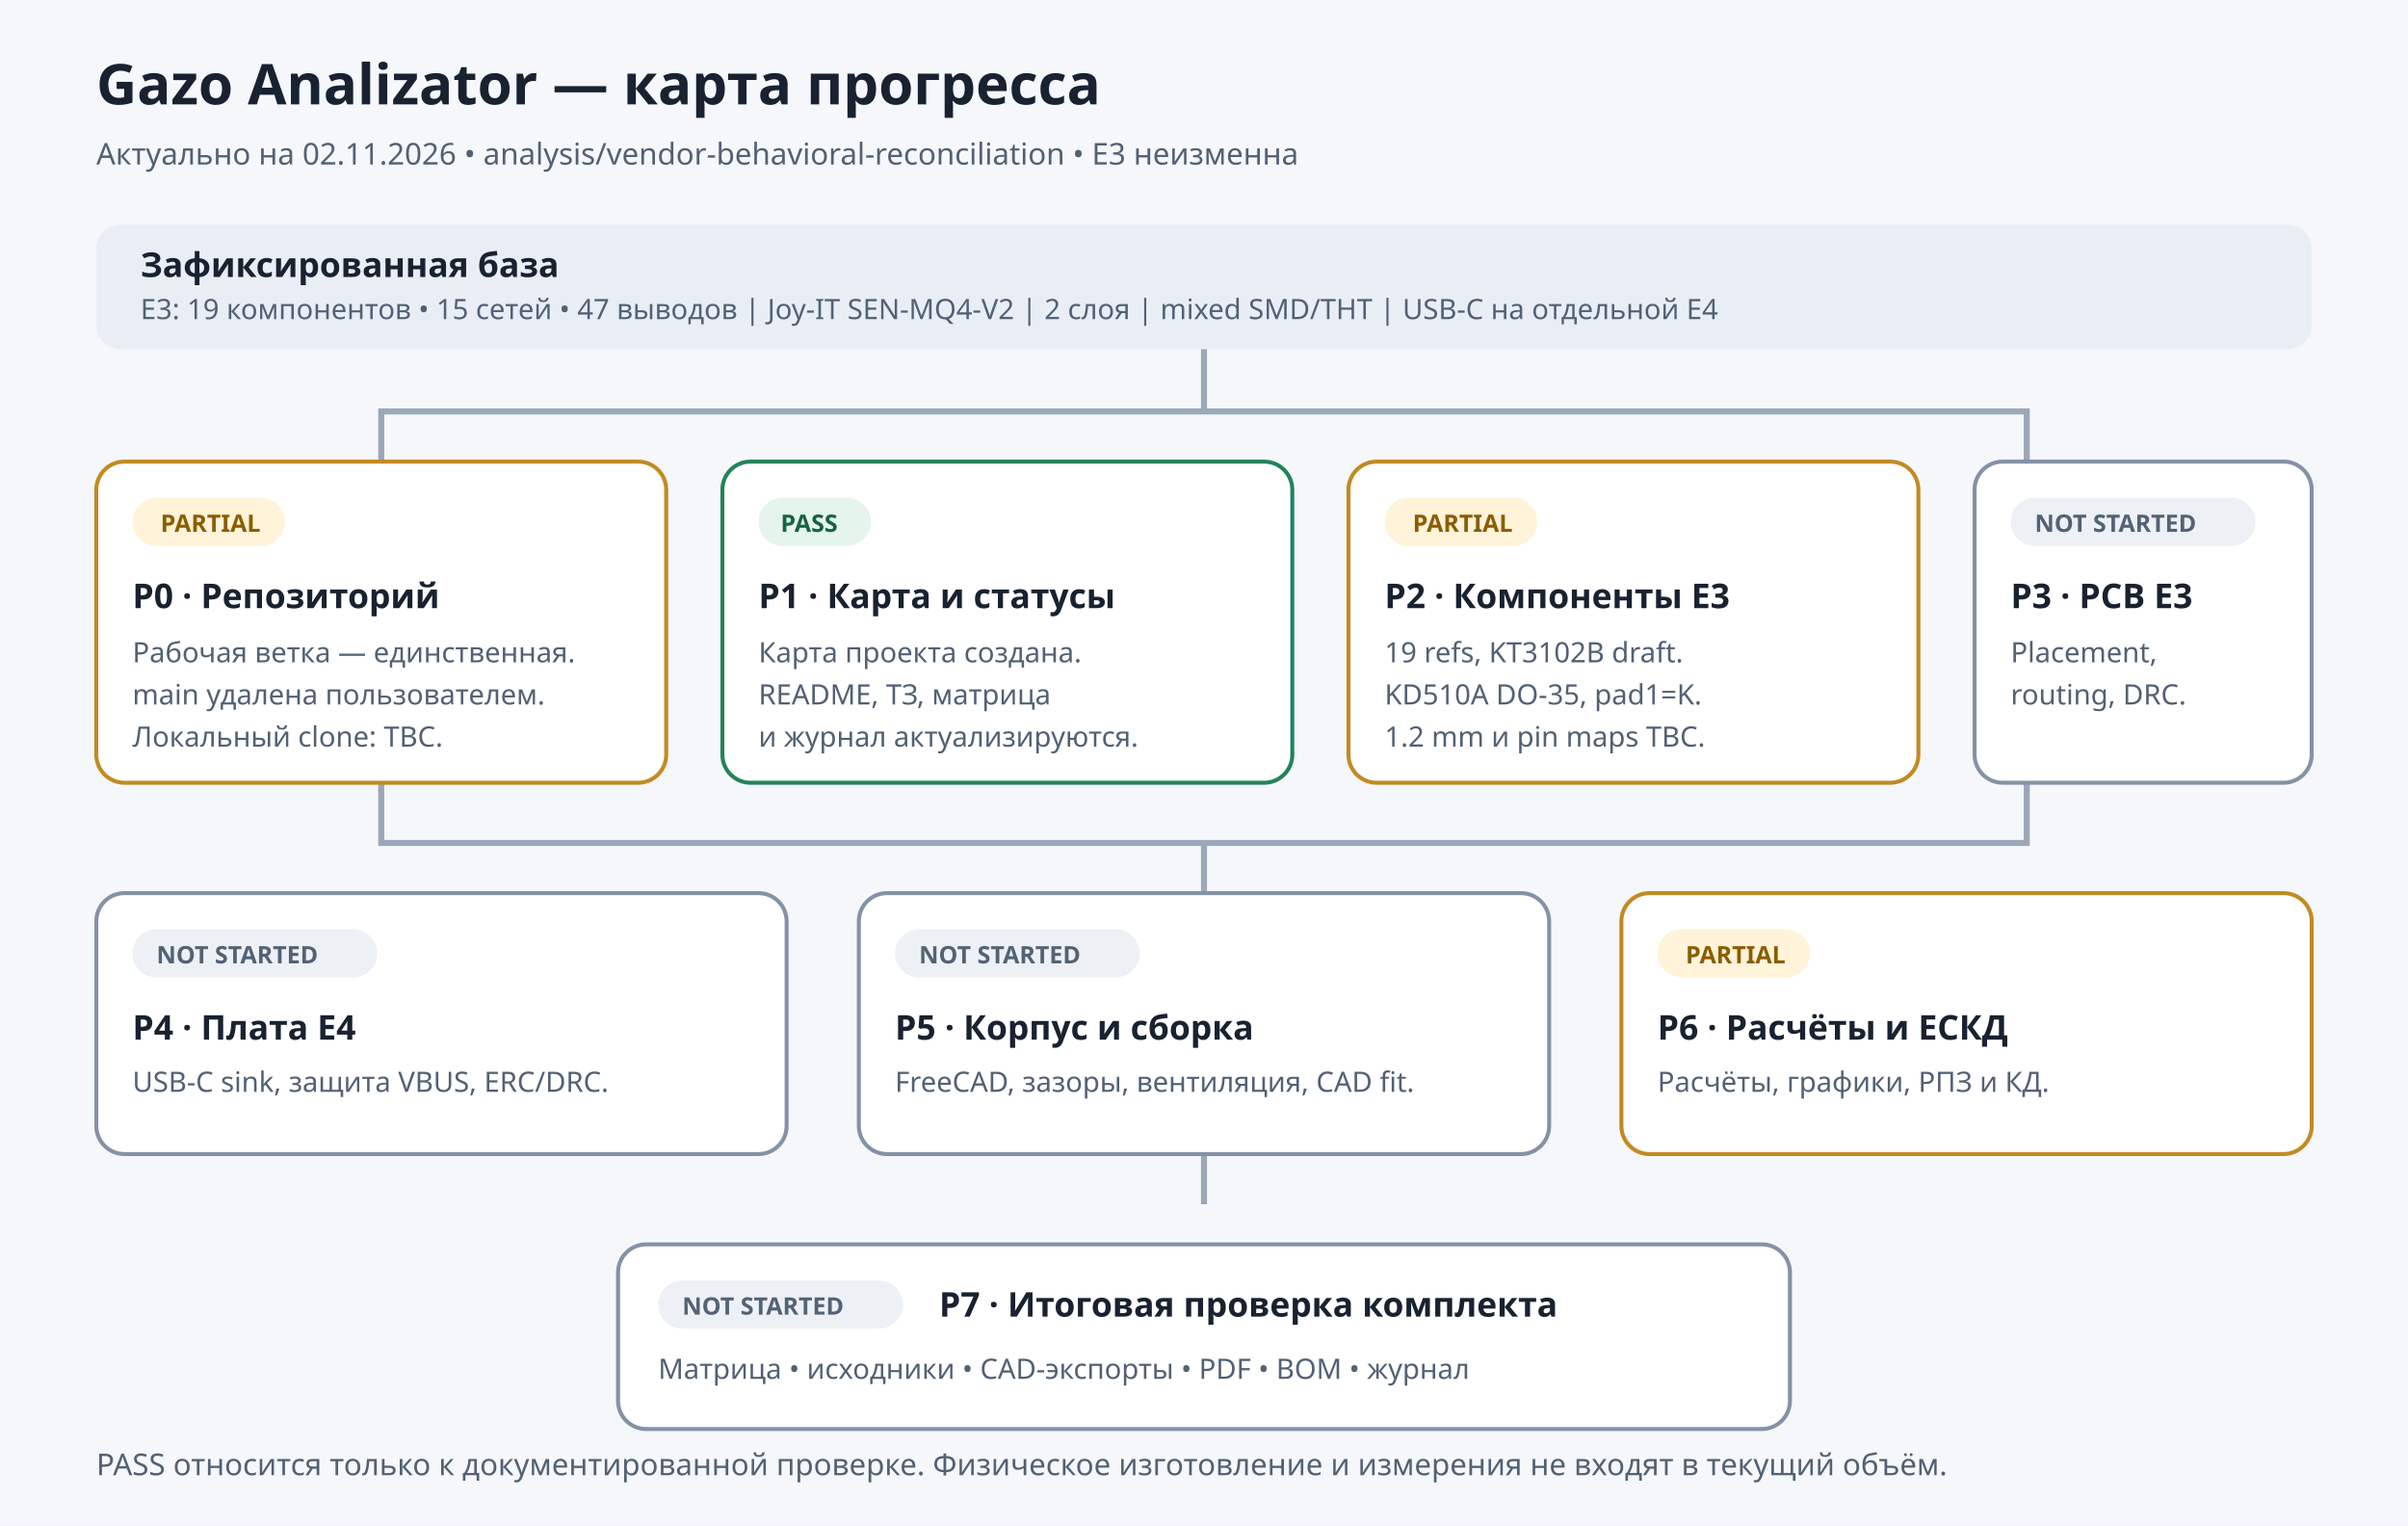
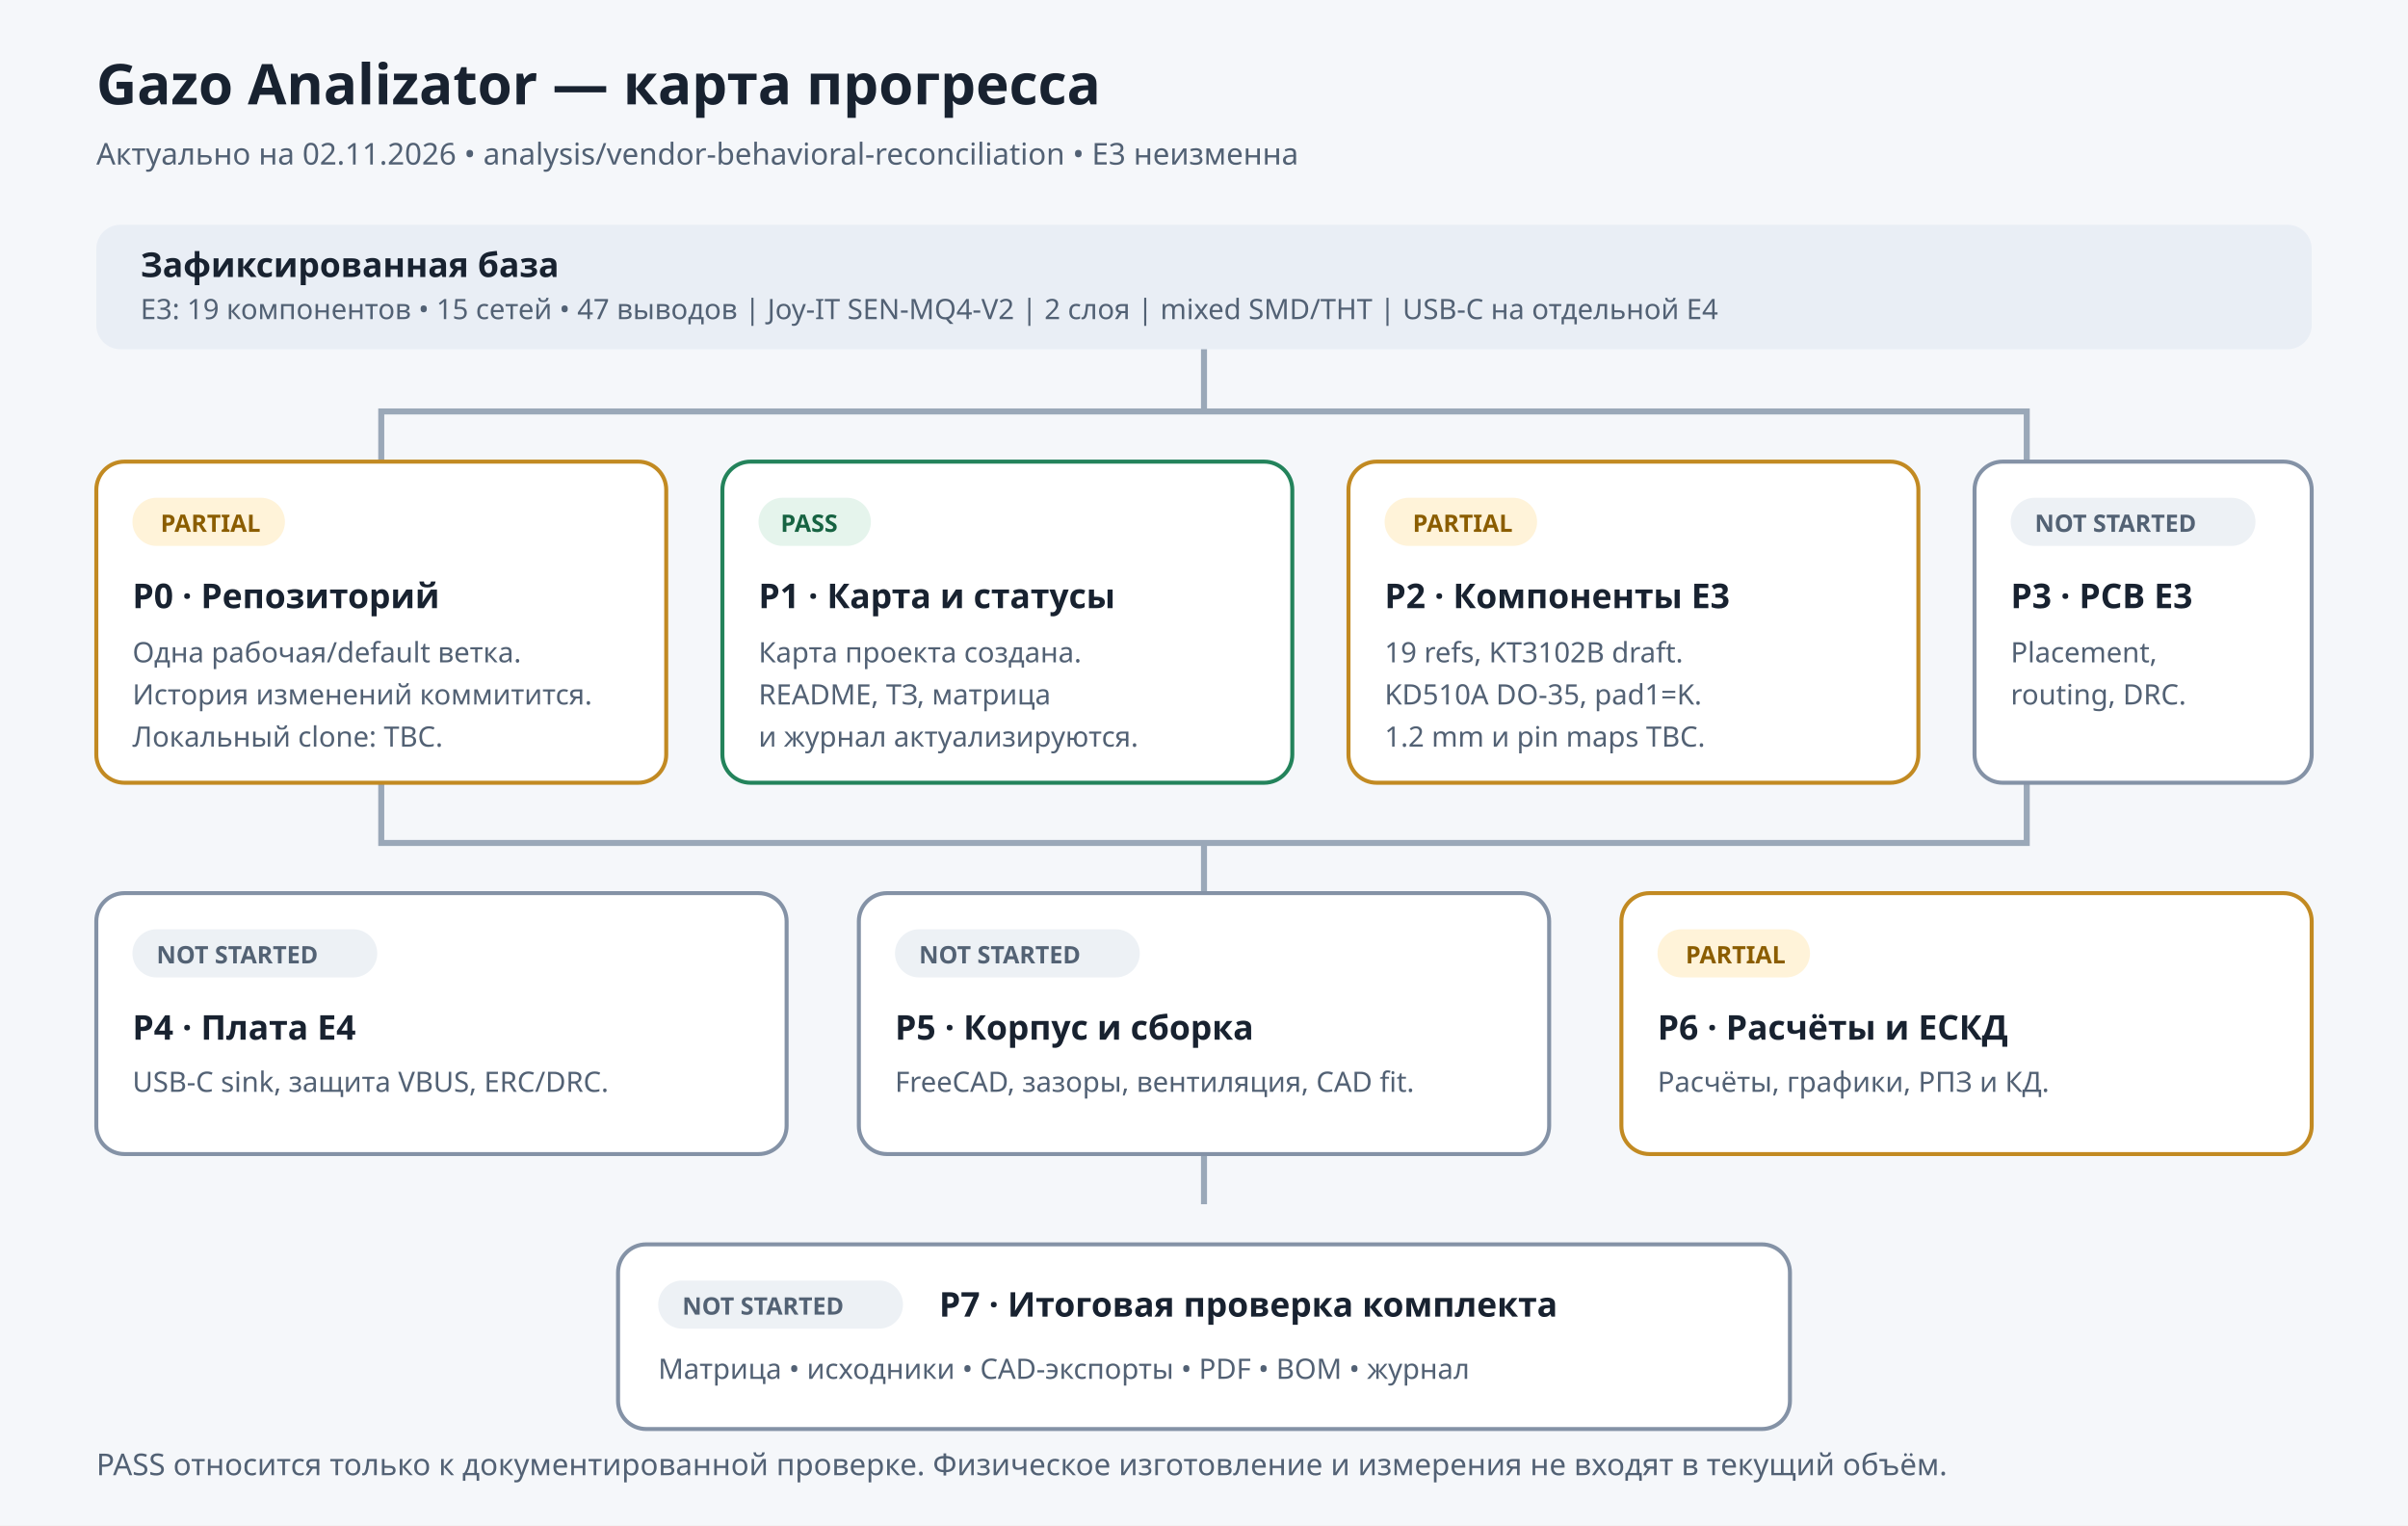
<svg xmlns="http://www.w3.org/2000/svg" width="1200" height="760" viewBox="0 0 1200 760" role="img" aria-labelledby="title desc">
  <defs>
    <style>
    .bg{fill:#f5f7fa}.title{font:700 28px sans-serif;fill:#182230}.sub{font:15px sans-serif;fill:#526174}
    .card{fill:#fff;stroke:#d6dde7;stroke-width:2}.done{stroke:#23835b}.partial{stroke:#c28a22}.todo{stroke:#8492a6}
    .h{font:700 17px sans-serif;fill:#182230}.body{font:14px sans-serif;fill:#526174}.status{font:700 12px sans-serif}
    .green{fill:#e5f4ec}.yellow{fill:#fff3d9}.gray{fill:#edf1f5}.link{stroke:#9aa8b8;stroke-width:3;fill:none}
  </style>
  </defs>
  <rect class="bg" width="1200" height="760" />
  <text x="48" y="52" class="title">Gazo Analizator — карта прогресса</text>
  <text x="48" y="82" class="sub">Актуально на 02.11.2026 • analysis/vendor-behavioral-reconciliation • E3 неизменна</text>
  <rect x="48" y="112" width="1104" height="62" rx="12" fill="#e9eef5" />
  <text x="70" y="138" class="h">Зафиксированная база</text>
  <text x="70" y="159" class="body">E3: 19 компонентов • 15 сетей • 47 выводов | Joy-IT SEN-MQ4-V2 | 2 слоя | mixed SMD/THT | USB-C на отдельной E4</text>
  <path class="link" d="M600 174 V205 H190 V230 M600 205 H1010 V230 M190 390 V420 H600 V445 M1010 390 V420 H600 M600 575 V600" />
  <g>
    <rect x="48" y="230" width="284" height="160" rx="14" class="card partial" />
    <rect x="66" y="248" width="76" height="24" rx="12" class="yellow" />
    <text x="80" y="265" class="status" fill="#8b5d00">PARTIAL</text>
    <text x="66" y="303" class="h">P0 · Репозиторий</text>
-     <text x="66" y="330" class="body">Рабочая ветка — единственная.</text>
-     <text x="66" y="351" class="body">main удалена пользователем.</text>
+     <text x="66" y="330" class="body">Одна рабочая/default ветка.</text>
+     <text x="66" y="351" class="body">История изменений коммитится.</text>
    <text x="66" y="372" class="body">Локальный clone: TBC.</text>
  </g>
  <g>
    <rect x="360" y="230" width="284" height="160" rx="14" class="card done" />
    <rect x="378" y="248" width="56" height="24" rx="12" class="green" />
    <text x="389" y="265" class="status" fill="#176342">PASS</text>
    <text x="378" y="303" class="h">P1 · Карта и статусы</text>
    <text x="378" y="330" class="body">Карта проекта создана.</text>
    <text x="378" y="351" class="body">README, ТЗ, матрица</text>
    <text x="378" y="372" class="body">и журнал актуализируются.</text>
  </g>
  <g>
    <rect x="672" y="230" width="284" height="160" rx="14" class="card partial" />
    <rect x="690" y="248" width="76" height="24" rx="12" class="yellow" />
    <text x="704" y="265" class="status" fill="#8b5d00">PARTIAL</text>
    <text x="690" y="303" class="h">P2 · Компоненты E3</text>
    <text x="690" y="330" class="body">19 refs, KT3102B draft.</text>
    <text x="690" y="351" class="body">KD510A DO-35, pad1=K.</text>
    <text x="690" y="372" class="body">1.2 mm и pin maps TBC.</text>
  </g>
  <g>
    <rect x="984" y="230" width="168" height="160" rx="14" class="card todo" />
    <rect x="1002" y="248" width="122" height="24" rx="12" class="gray" />
    <text x="1014" y="265" class="status" fill="#536274">NOT STARTED</text>
    <text x="1002" y="303" class="h">P3 · PCB E3</text>
    <text x="1002" y="330" class="body">Placement,</text>
    <text x="1002" y="351" class="body">routing, DRC.</text>
  </g>
  <g>
    <rect x="48" y="445" width="344" height="130" rx="14" class="card todo" />
    <rect x="66" y="463" width="122" height="24" rx="12" class="gray" />
    <text x="78" y="480" class="status" fill="#536274">NOT STARTED</text>
    <text x="66" y="518" class="h">P4 · Плата E4</text>
    <text x="66" y="544" class="body">USB-C sink, защита VBUS, ERC/DRC.</text>
  </g>
  <g>
    <rect x="428" y="445" width="344" height="130" rx="14" class="card todo" />
    <rect x="446" y="463" width="122" height="24" rx="12" class="gray" />
    <text x="458" y="480" class="status" fill="#536274">NOT STARTED</text>
    <text x="446" y="518" class="h">P5 · Корпус и сборка</text>
    <text x="446" y="544" class="body">FreeCAD, зазоры, вентиляция, CAD fit.</text>
  </g>
  <g>
    <rect x="808" y="445" width="344" height="130" rx="14" class="card partial" />
    <rect x="826" y="463" width="76" height="24" rx="12" class="yellow" />
    <text x="840" y="480" class="status" fill="#8b5d00">PARTIAL</text>
    <text x="826" y="518" class="h">P6 · Расчёты и ЕСКД</text>
    <text x="826" y="544" class="body">Расчёты, графики, РПЗ и КД.</text>
  </g>
  <g>
    <rect x="308" y="620" width="584" height="92" rx="14" class="card todo" />
    <rect x="328" y="638" width="122" height="24" rx="12" class="gray" />
    <text x="340" y="655" class="status" fill="#536274">NOT STARTED</text>
    <text x="468" y="656" class="h">P7 · Итоговая проверка комплекта</text>
    <text x="328" y="687" class="body">Матрица • исходники • CAD-экспорты • PDF • BOM • журнал</text>
  </g>
  <text x="48" y="735" class="sub">PASS относится только к документированной проверке. Физическое изготовление и измерения не входят в текущий объём.</text>
</svg>
